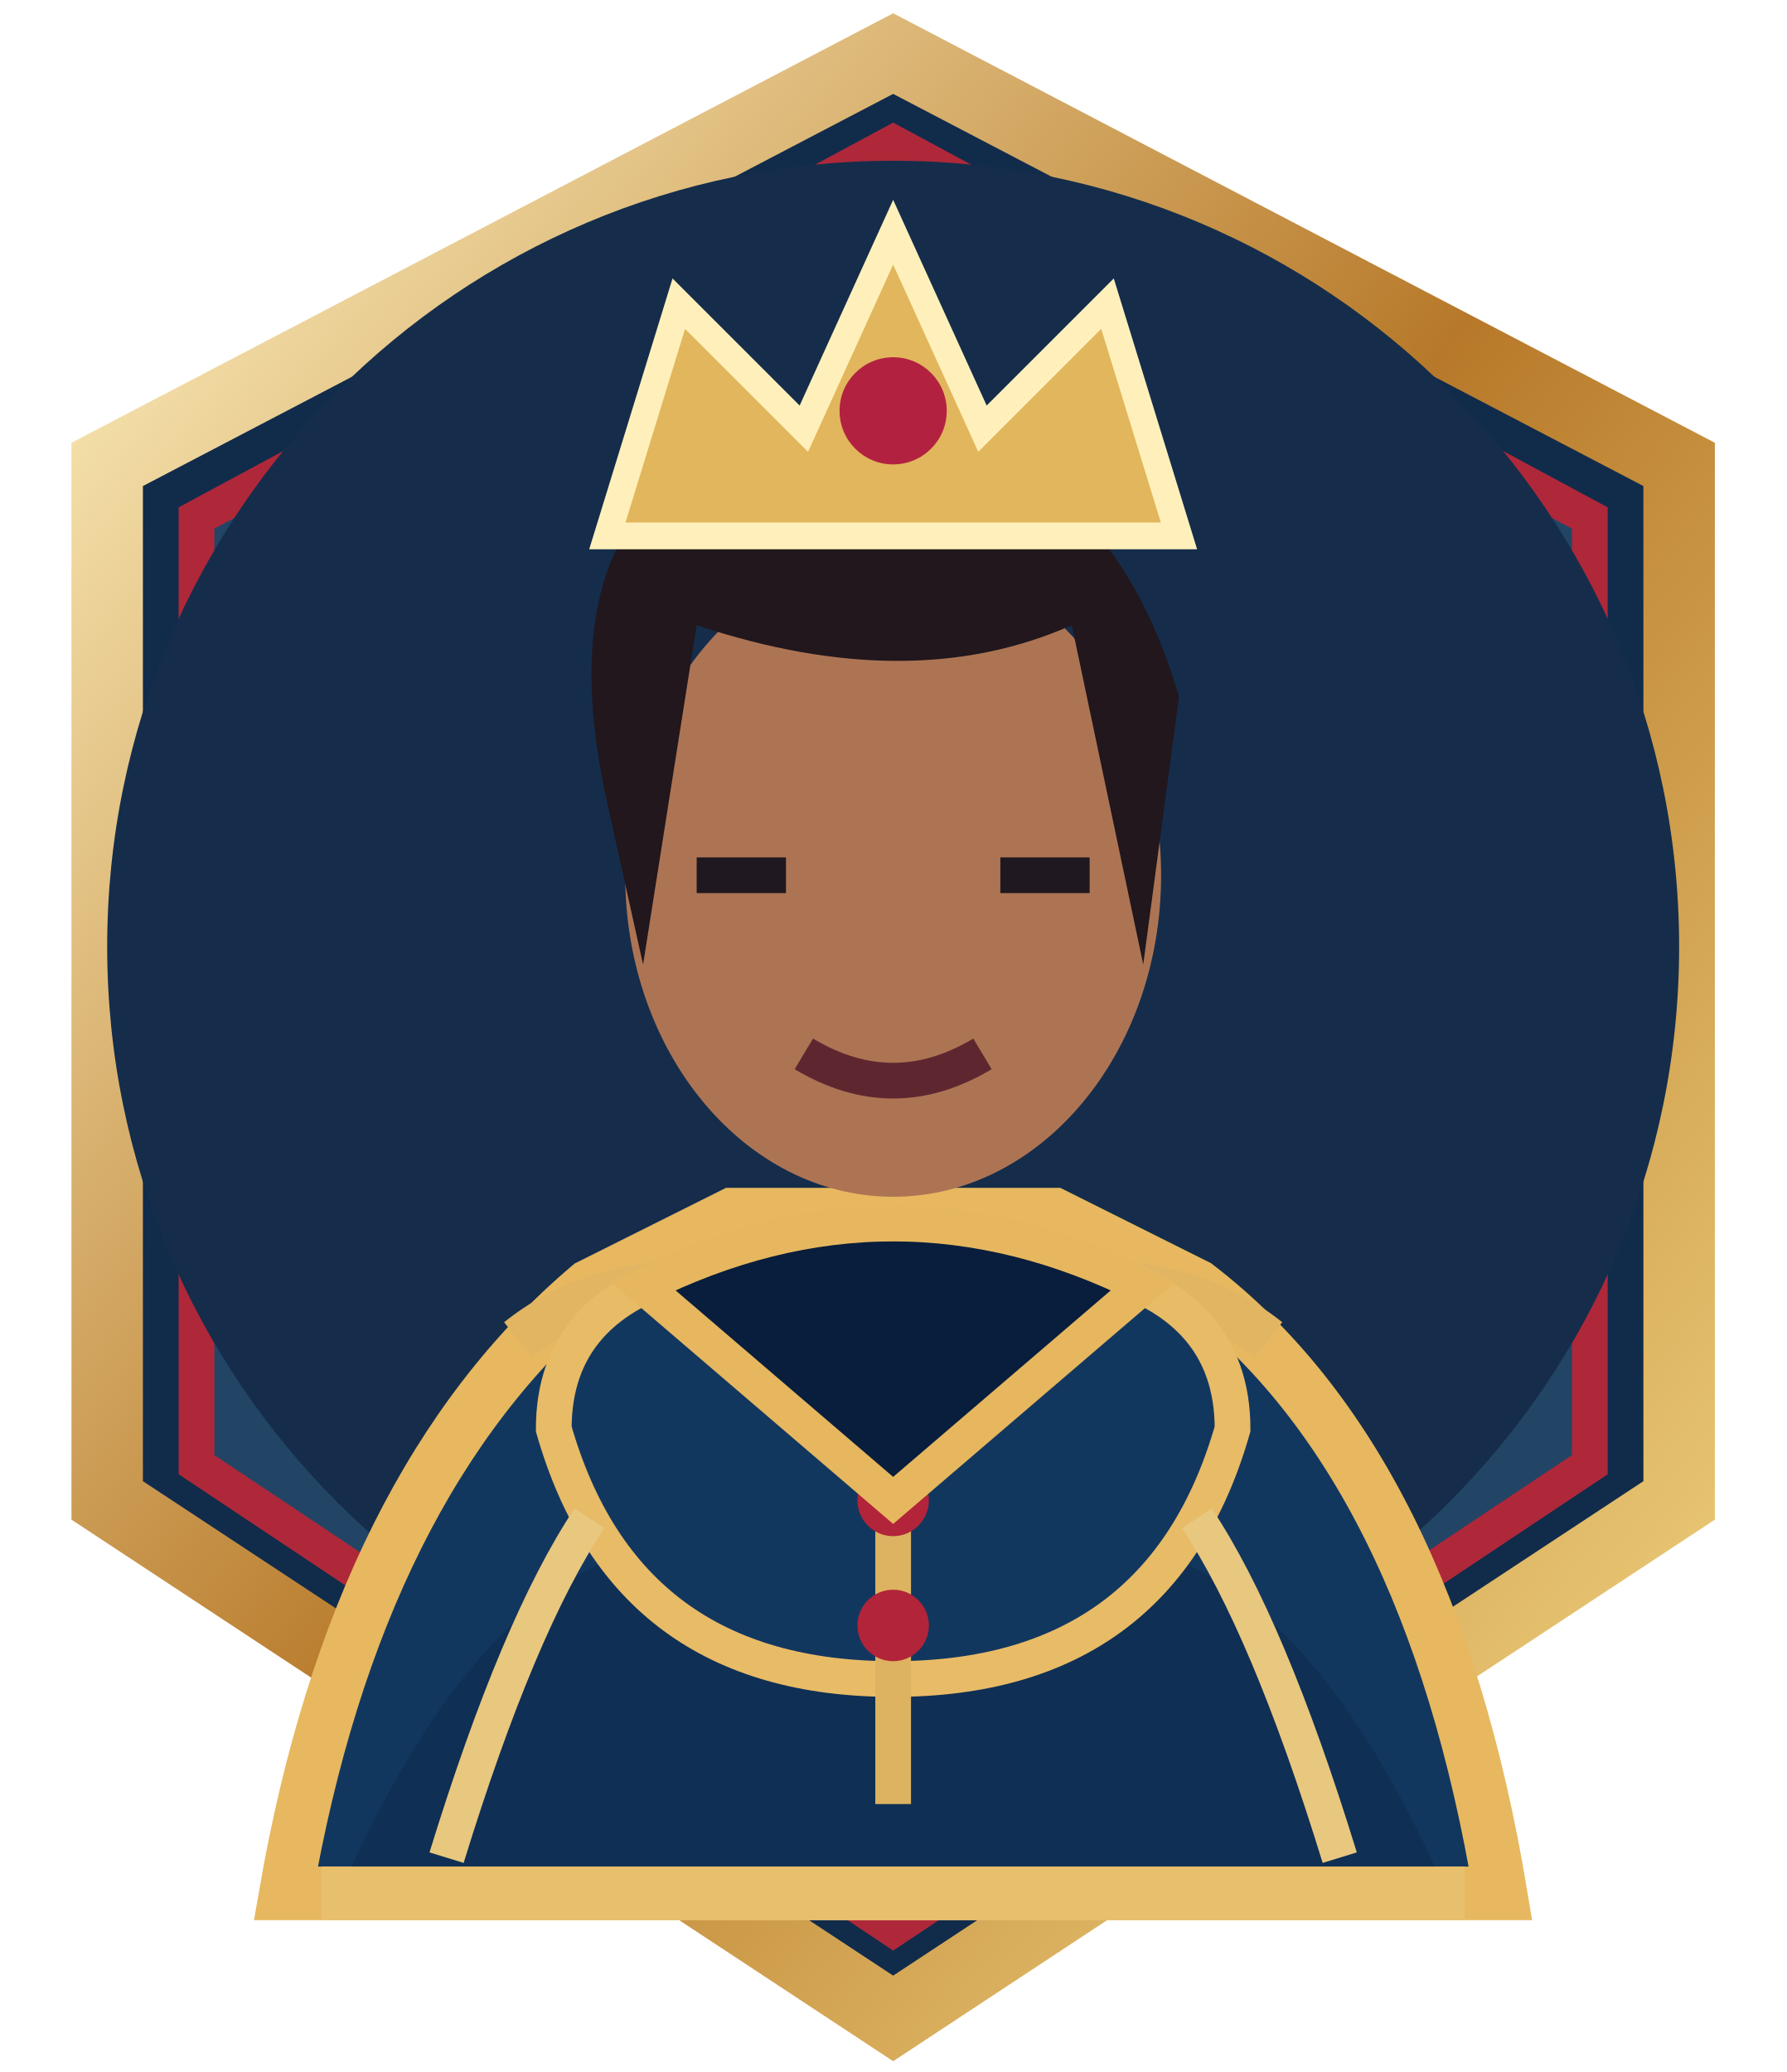
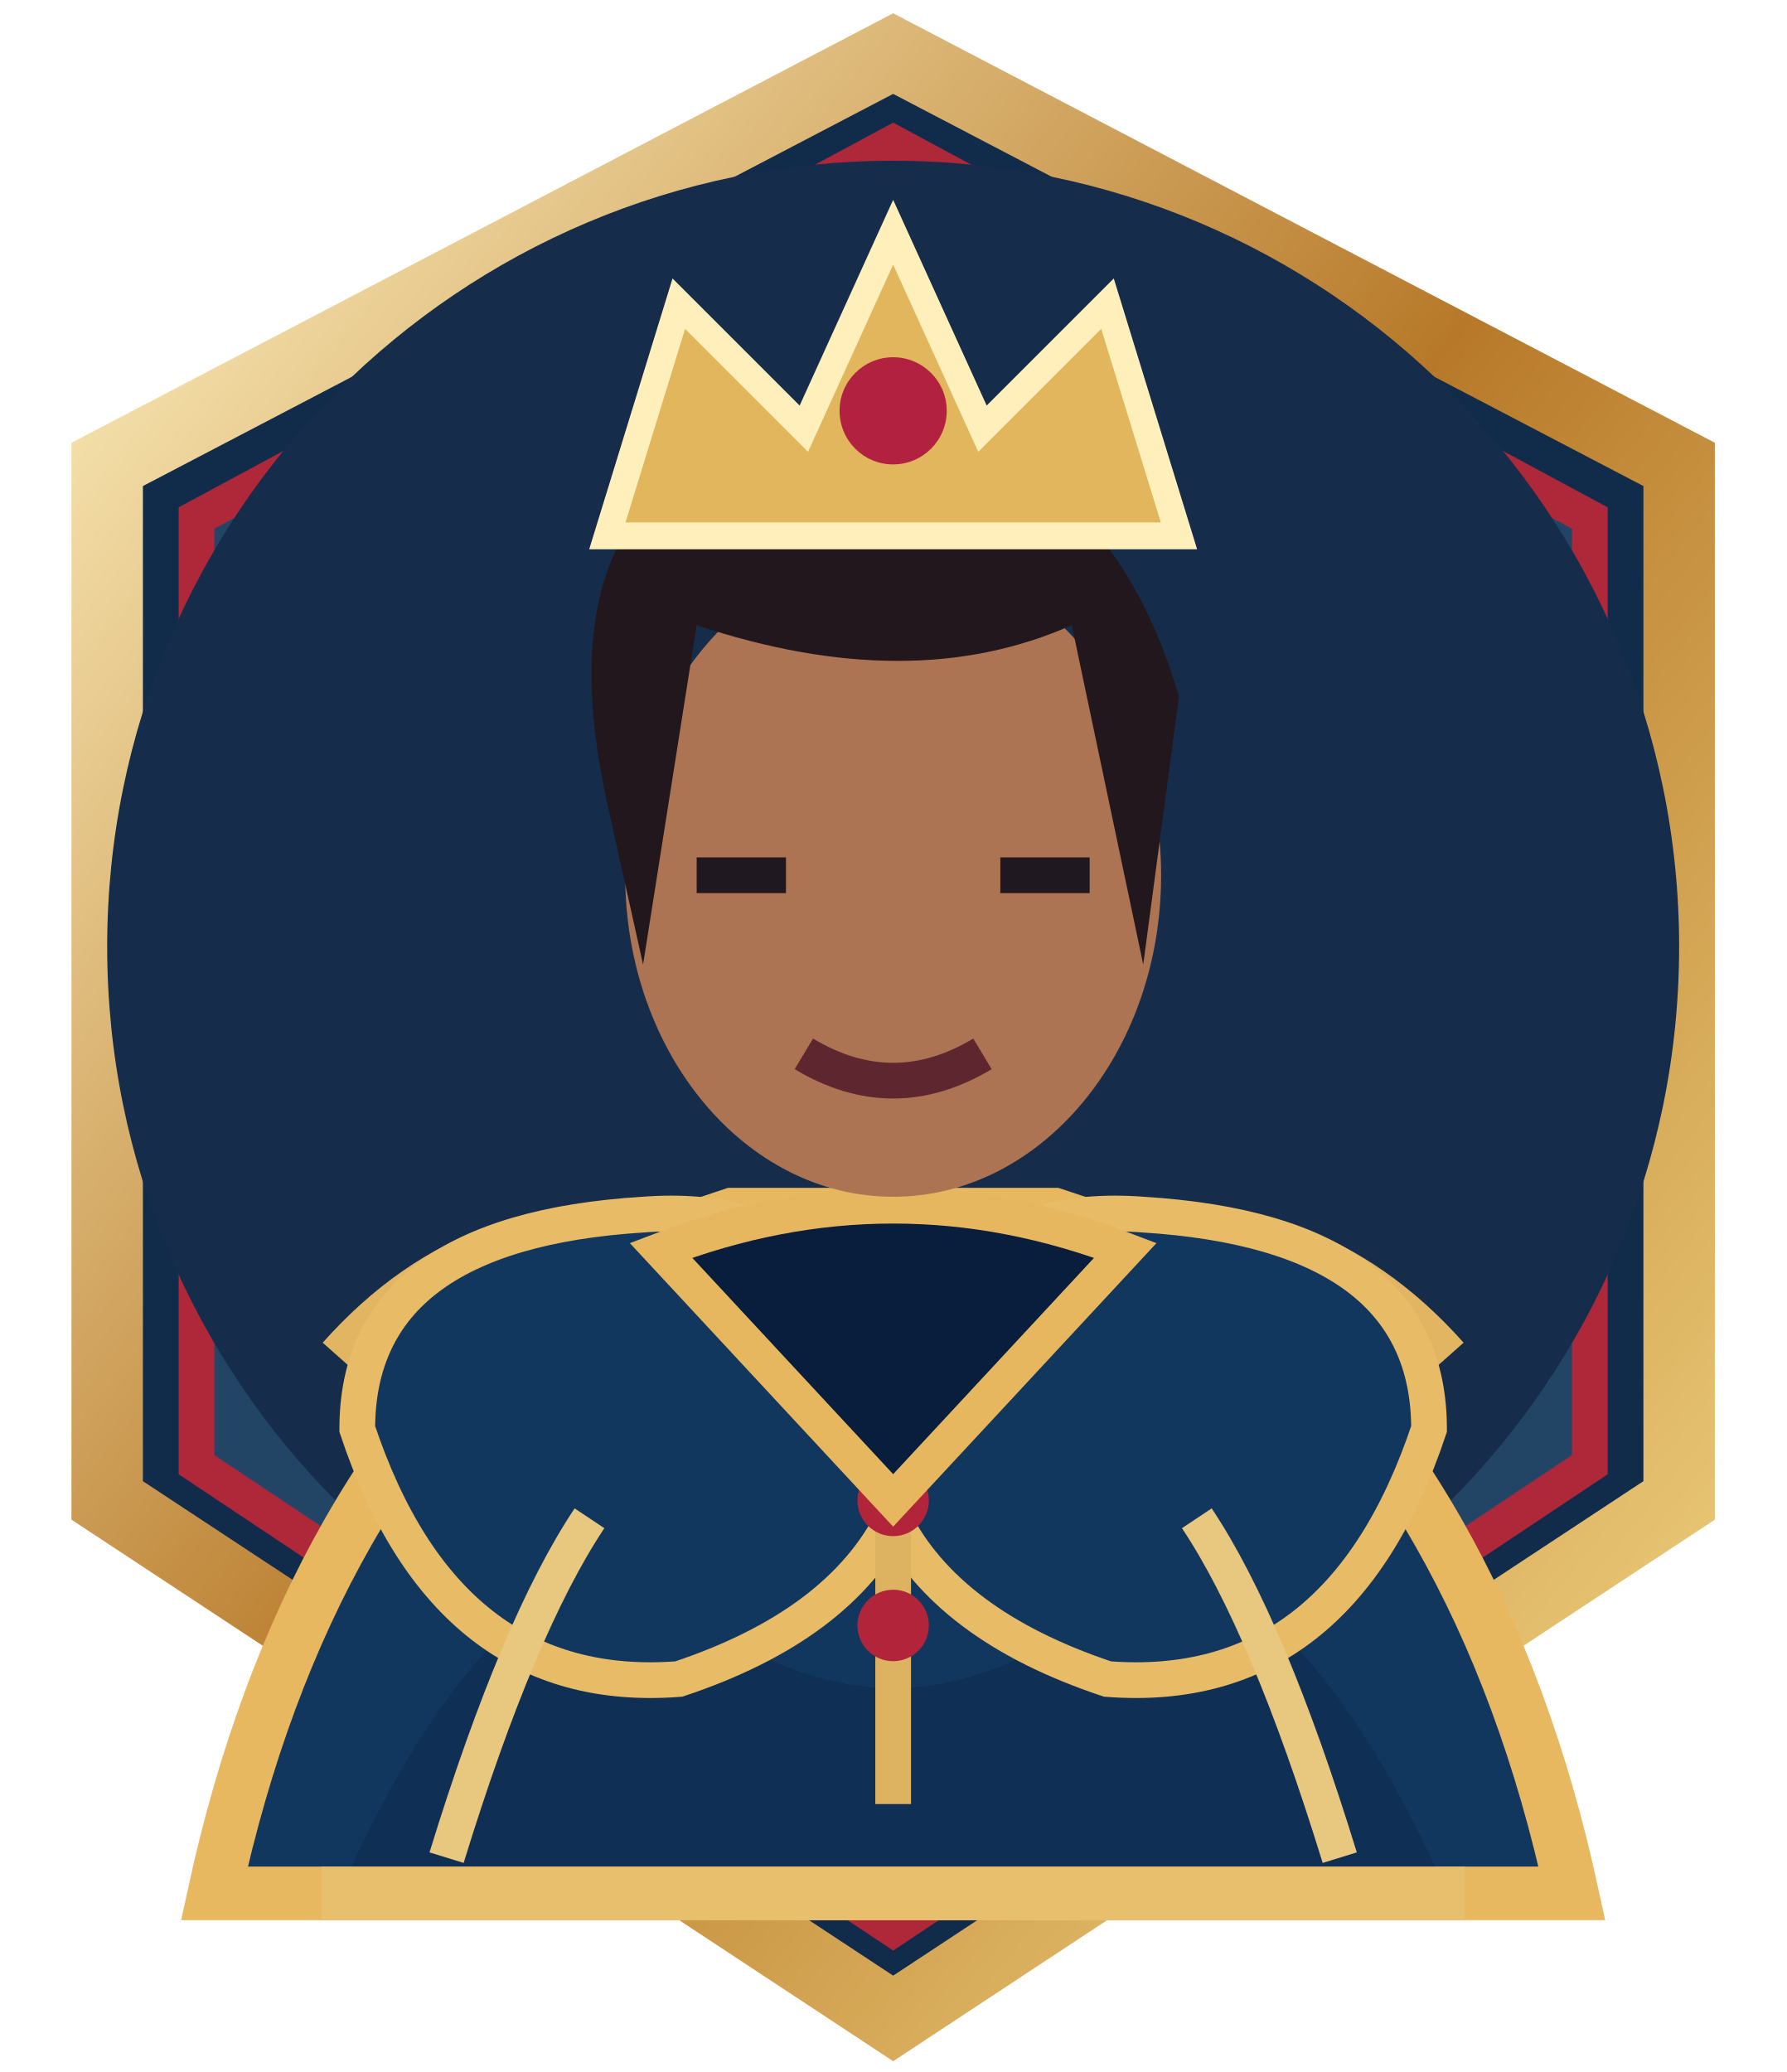
<svg xmlns="http://www.w3.org/2000/svg" viewBox="0 0 100 116">
  <defs>
    <linearGradient id="medal" x2="1" y2="1">
      <stop stop-color="#fff2c1" />
      <stop offset=".5" stop-color="#b77929" />
      <stop offset="1" stop-color="#f4d986" />
    </linearGradient>
  </defs>
  <path d="M50 3 94 26 94 84 50 113 6 84 6 26Z" fill="#112b4b" stroke="url(#medal)" stroke-width="4" />
  <path d="M50 8 89 29 89 82 50 108 11 82 11 29Z" fill="#224566" stroke="#ae2839" stroke-width="2" />
  <circle cx="50" cy="53" r="44" fill="#152d4b" />
-   <path d="M16 106 Q20 83 33 72 L41 68 59 68 67 72 Q80 82 84 106Z" fill="#12375f" stroke="#e7b85f" stroke-width="3" />
+   <path d="M12 106 Q17 83 32 71 L41 68 59 68 68 71 Q83 83 88 106Z" fill="#12375f" stroke="#e7b85f" stroke-width="3" />
  <path d="M19 106 Q26 90 35 87 Q50 102 65 87 Q74 90 81 106" fill="#081e3c" opacity=".33" />
-   <path d="M29 75 Q34 71 42 72 Q49 77 50 85 Q51 77 58 72 Q66 71 71 75" fill="none" stroke="#e1b562" stroke-width="2.5" />
-   <path d="M31 80 Q31 73 39 71 Q48 68 50 81 Q52 68 61 71 Q69 73 69 80 Q65 94 50 94 Q35 94 31 80Z" fill="#12375f" stroke="#e8bb67" stroke-width="2" />
-   <path d="M50 75v26" stroke="#ddb261" stroke-width="2" />
+   <path d="M19 76 Q27 67 39 69 Q48 68 50 83 Q52 68 61 69 Q73 67 81 76" fill="none" stroke="#e1b562" stroke-width="2.5" />
+   <path d="M20 80 Q20 69 36 68 Q49 67 50 82 Q51 67 64 68 Q80 69 80 80 Q75 95 62 94 Q53 91 50 85 Q47 91 38 94 Q25 95 20 80Z" fill="#12375f" stroke="#e8bb67" stroke-width="2" />
+   <path d="M50 85v16" stroke="#ddb261" stroke-width="2" />
  <circle cx="50" cy="84" r="2" fill="#b12439" />
  <circle cx="50" cy="91" r="2" fill="#b12439" />
-   <path d="M36 72q14-7 28 0l-14 12z" fill="#081e3c" stroke="#e6b75f" stroke-width="2" />
+   <path d="M37 70q13-5 26 0l-13 14z" fill="#081e3c" stroke="#e6b75f" stroke-width="2" />
  <ellipse cx="50" cy="49" rx="15" ry="18" fill="#ad7454" />
  <path d="M34 45 Q30 27 44 24 Q61 22 66 39 L64 54 60 35 Q51 39 39 35 L36 54Z" fill="#21171d" />
  <path d="M39 49h5m12 0h5" stroke="#201820" stroke-width="2" />
  <path d="M45 59q5 3 10 0" fill="none" stroke="#5e2730" stroke-width="2" />
  <path d="M34 30 38 17 45 24 50 13 55 24 62 17 66 30Z" fill="#e2b65c" stroke="#fff0bb" stroke-width="1.5" />
  <circle cx="50" cy="23" r="3" fill="#b32140" />
  <path d="M25 104 Q29 91 33 85m42 19Q71 91 67 85" stroke="#e8c77f" stroke-width="2" fill="none" />
  <path d="M18 106h64" stroke="#e8bf6d" stroke-width="3" />
</svg>
